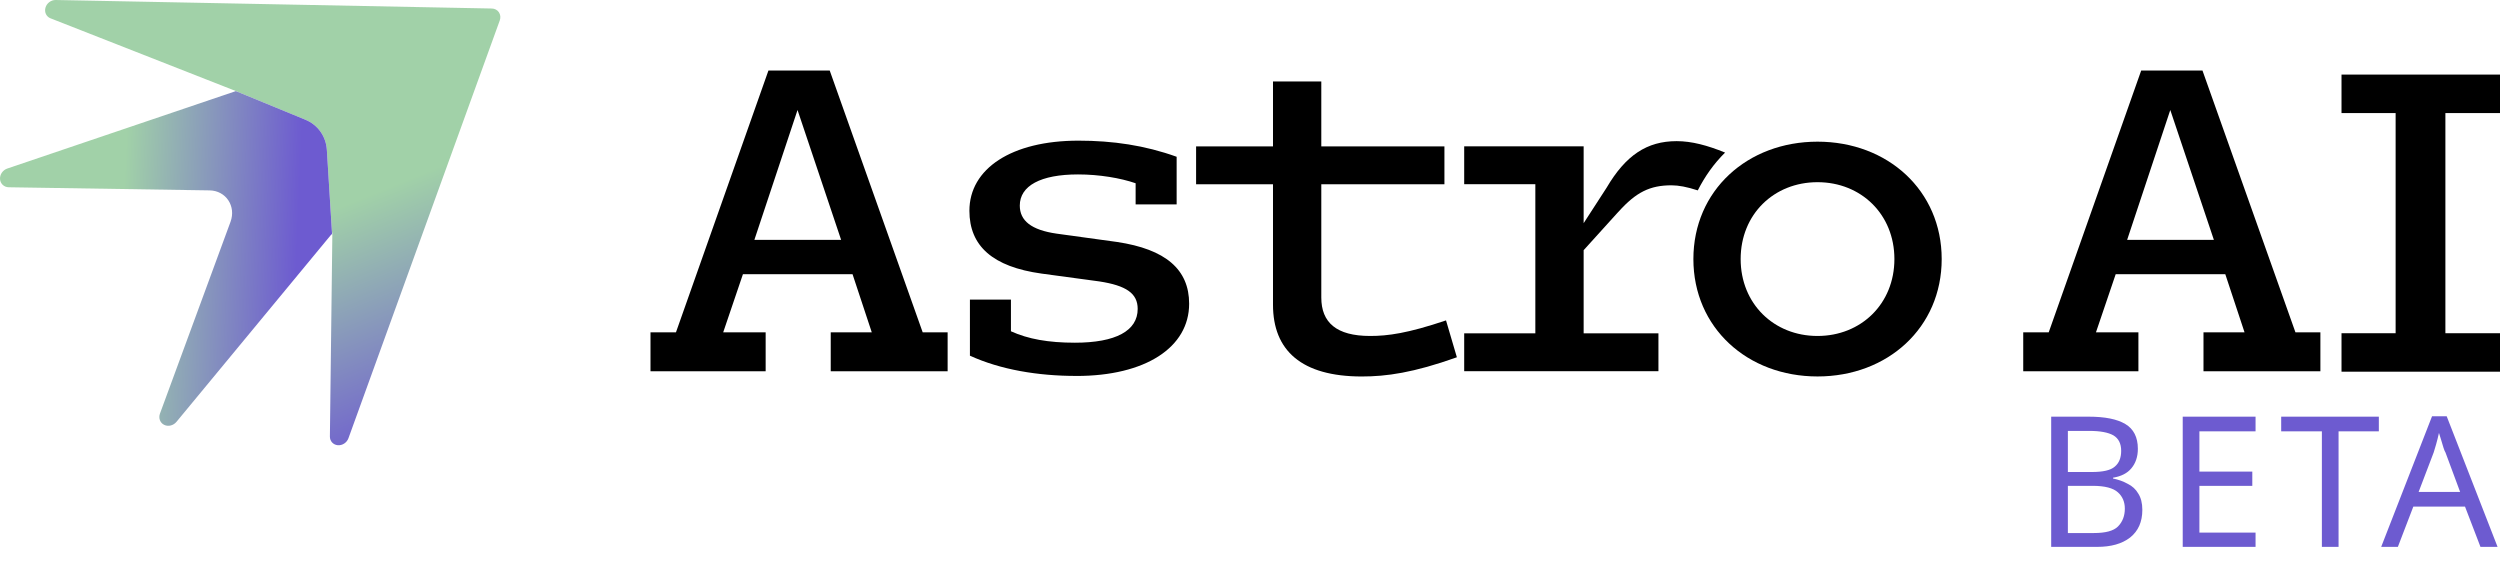
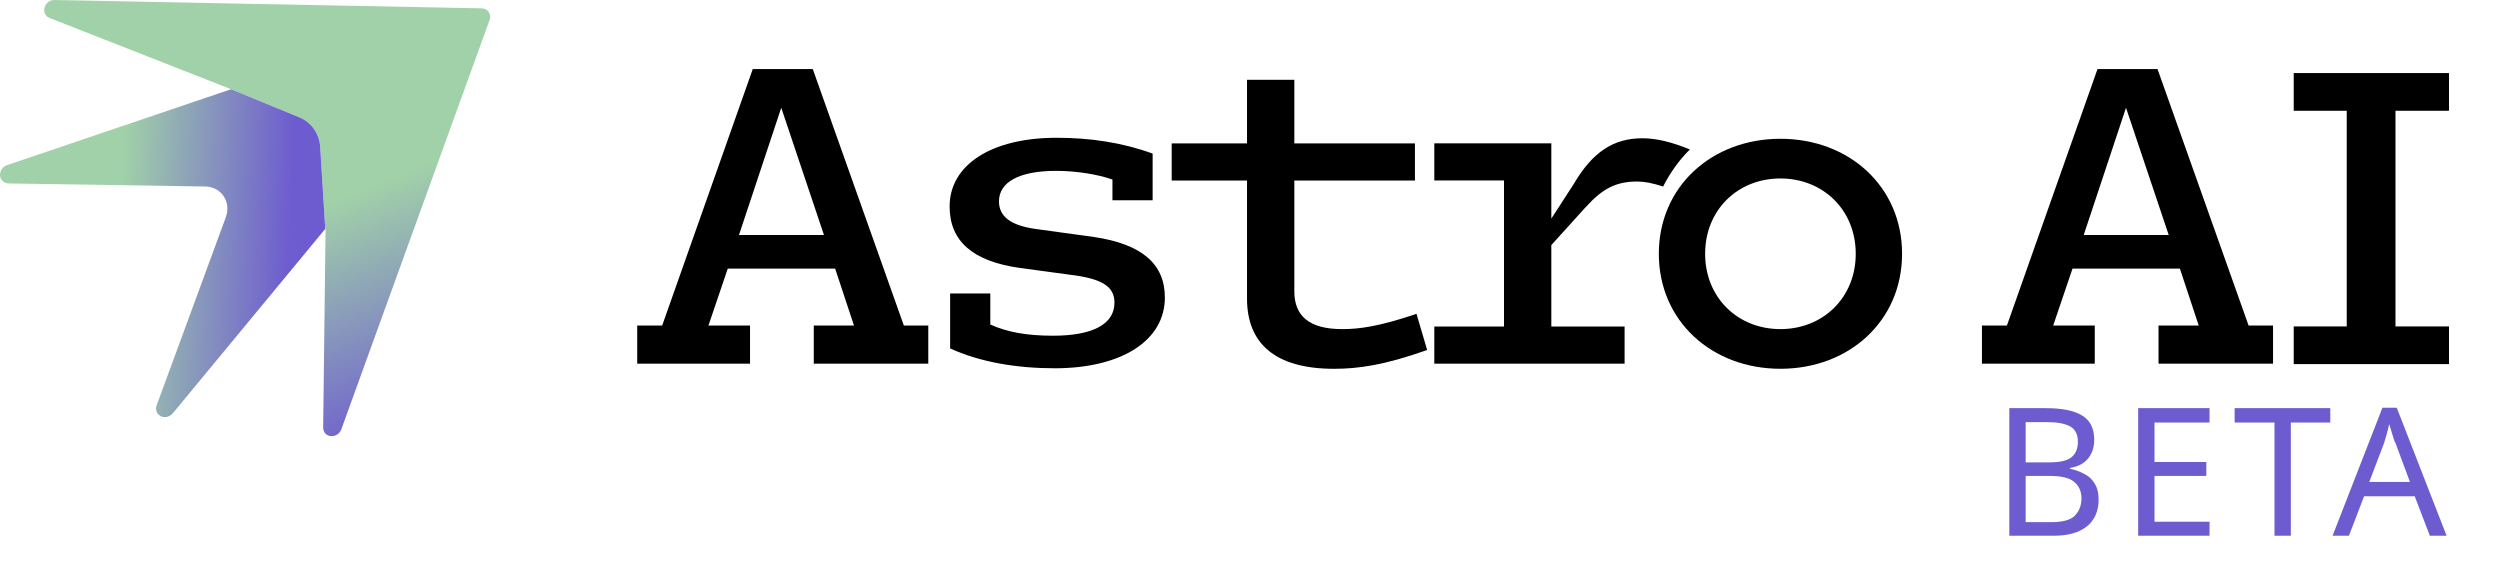
- <svg xmlns="http://www.w3.org/2000/svg" width="96" height="22" viewBox="0 0 96 22" fill="none">
+ <svg xmlns="http://www.w3.org/2000/svg" width="98" height="22" viewBox="0 0 98 22" fill="none">
  <path d="M25.957 12.761L29.508 2.708H31.861L35.431 12.761H36.389V14.257H31.9V12.761H33.476L32.737 10.528H28.529L27.771 12.761H29.401V14.257H24.979V12.761H25.956H25.957ZM32.299 9.211L30.625 4.224L28.968 9.211H32.3H32.299Z" fill="black" />
  <path d="M41.335 14.436C39.859 14.436 38.422 14.197 37.245 13.658V11.504H38.82V12.721C39.479 13.02 40.257 13.16 41.274 13.16C42.849 13.16 43.687 12.701 43.687 11.863C43.687 11.265 43.248 10.965 42.211 10.806L39.997 10.506C38.123 10.247 37.225 9.449 37.225 8.093C37.225 6.478 38.84 5.401 41.413 5.401C42.729 5.401 43.966 5.581 45.183 6.02V7.85H43.608V7.037C43.03 6.837 42.212 6.698 41.395 6.698C39.958 6.698 39.16 7.136 39.16 7.894C39.16 8.473 39.599 8.832 40.576 8.972L42.891 9.291C44.764 9.57 45.663 10.348 45.663 11.664C45.663 13.339 43.987 14.437 41.335 14.437V14.436Z" fill="black" />
  <path d="M52.614 12.901C53.291 12.901 54.05 12.801 55.527 12.303L55.944 13.719C54.27 14.317 53.231 14.457 52.294 14.457C49.98 14.457 48.883 13.46 48.883 11.704V7.077H45.93V5.621H48.883V3.127H50.738V5.621H55.466V7.077H50.738V11.425C50.738 12.382 51.316 12.901 52.613 12.901H52.614Z" fill="black" />
  <path d="M65.026 9.948C65.026 7.315 67.1 5.44 69.793 5.44C72.486 5.44 74.561 7.315 74.561 9.948C74.561 12.582 72.486 14.456 69.793 14.456C67.1 14.456 65.026 12.582 65.026 9.948ZM72.745 9.948C72.745 8.233 71.469 6.996 69.792 6.996C68.115 6.996 66.841 8.233 66.841 9.948C66.841 11.664 68.117 12.901 69.792 12.901C71.467 12.901 72.745 11.664 72.745 9.948Z" fill="black" />
  <path d="M62.149 8.133C62.828 7.375 63.365 7.116 64.184 7.116C64.462 7.116 64.777 7.176 65.195 7.311C65.469 6.771 65.816 6.28 66.243 5.859C65.568 5.583 64.961 5.42 64.383 5.42C63.246 5.42 62.428 5.958 61.69 7.214L60.812 8.57V5.619H56.225V7.074H58.957V12.799H56.225V14.255H63.684V12.799H60.812V9.607L62.148 8.131L62.149 8.133Z" fill="black" />
  <path d="M91.992 12.796V4.342H89.914V2.864H96.001V4.342H93.903V12.796H96.001V14.273H89.914V12.796H91.992Z" fill="black" />
  <path d="M78.671 12.761L82.222 2.708H84.575L88.145 12.761H89.103V14.257H84.614V12.761H86.19L85.451 10.528H81.243L80.485 12.761H82.115V14.257H77.692V12.761H78.67H78.671ZM85.013 9.211L83.339 4.224L81.682 9.211H85.014H85.013Z" fill="black" />
  <path d="M1.746 0.294C1.795 0.121 1.961 -0.003 2.138 6.94822e-05L18.885 0.327C18.998 0.329 19.098 0.382 19.158 0.472C19.218 0.562 19.23 0.677 19.191 0.785L13.38 16.829C13.318 17 13.144 17.113 12.968 17.096C12.792 17.079 12.665 16.938 12.668 16.761L12.763 8.925L12.749 8.941L12.551 5.757C12.519 5.235 12.206 4.795 11.73 4.599L9.162 3.542L9.167 3.54L1.939 0.703C1.778 0.64 1.697 0.467 1.746 0.294Z" fill="url(#paint0_linear_702_15021)" />
  <path d="M0.001 6.88C-0.012 6.703 0.106 6.53 0.282 6.471L9.057 3.498L11.73 4.599C12.206 4.795 12.518 5.235 12.551 5.756L12.752 8.998L12.741 9.019L12.741 8.982L6.776 16.199C6.656 16.343 6.457 16.392 6.301 16.313C6.146 16.235 6.079 16.053 6.143 15.881L8.852 8.517C9.072 7.917 8.676 7.321 8.049 7.311L0.336 7.191C0.156 7.188 0.015 7.057 0.001 6.88Z" fill="url(#paint1_linear_702_15021)" />
  <defs>
    <linearGradient id="paint0_linear_702_15021" x1="11.874" y1="18.805" x2="8.254" y2="9.896" gradientUnits="userSpaceOnUse">
      <stop stop-color="#6D5BD0" />
      <stop offset="1" stop-color="#A1D1A8" />
    </linearGradient>
    <linearGradient id="paint1_linear_702_15021" x1="11.412" y1="9.445" x2="4.678" y2="9.15" gradientUnits="userSpaceOnUse">
      <stop stop-color="#6D5BD0" />
      <stop offset="1" stop-color="#A1D1A8" />
    </linearGradient>
  </defs>
  <text x="87" y="21" text-anchor="middle" font-family="sans-serif" font-size="7" letter-spacing="0.5" fill="#6D5BD0">BETA</text>
</svg>
